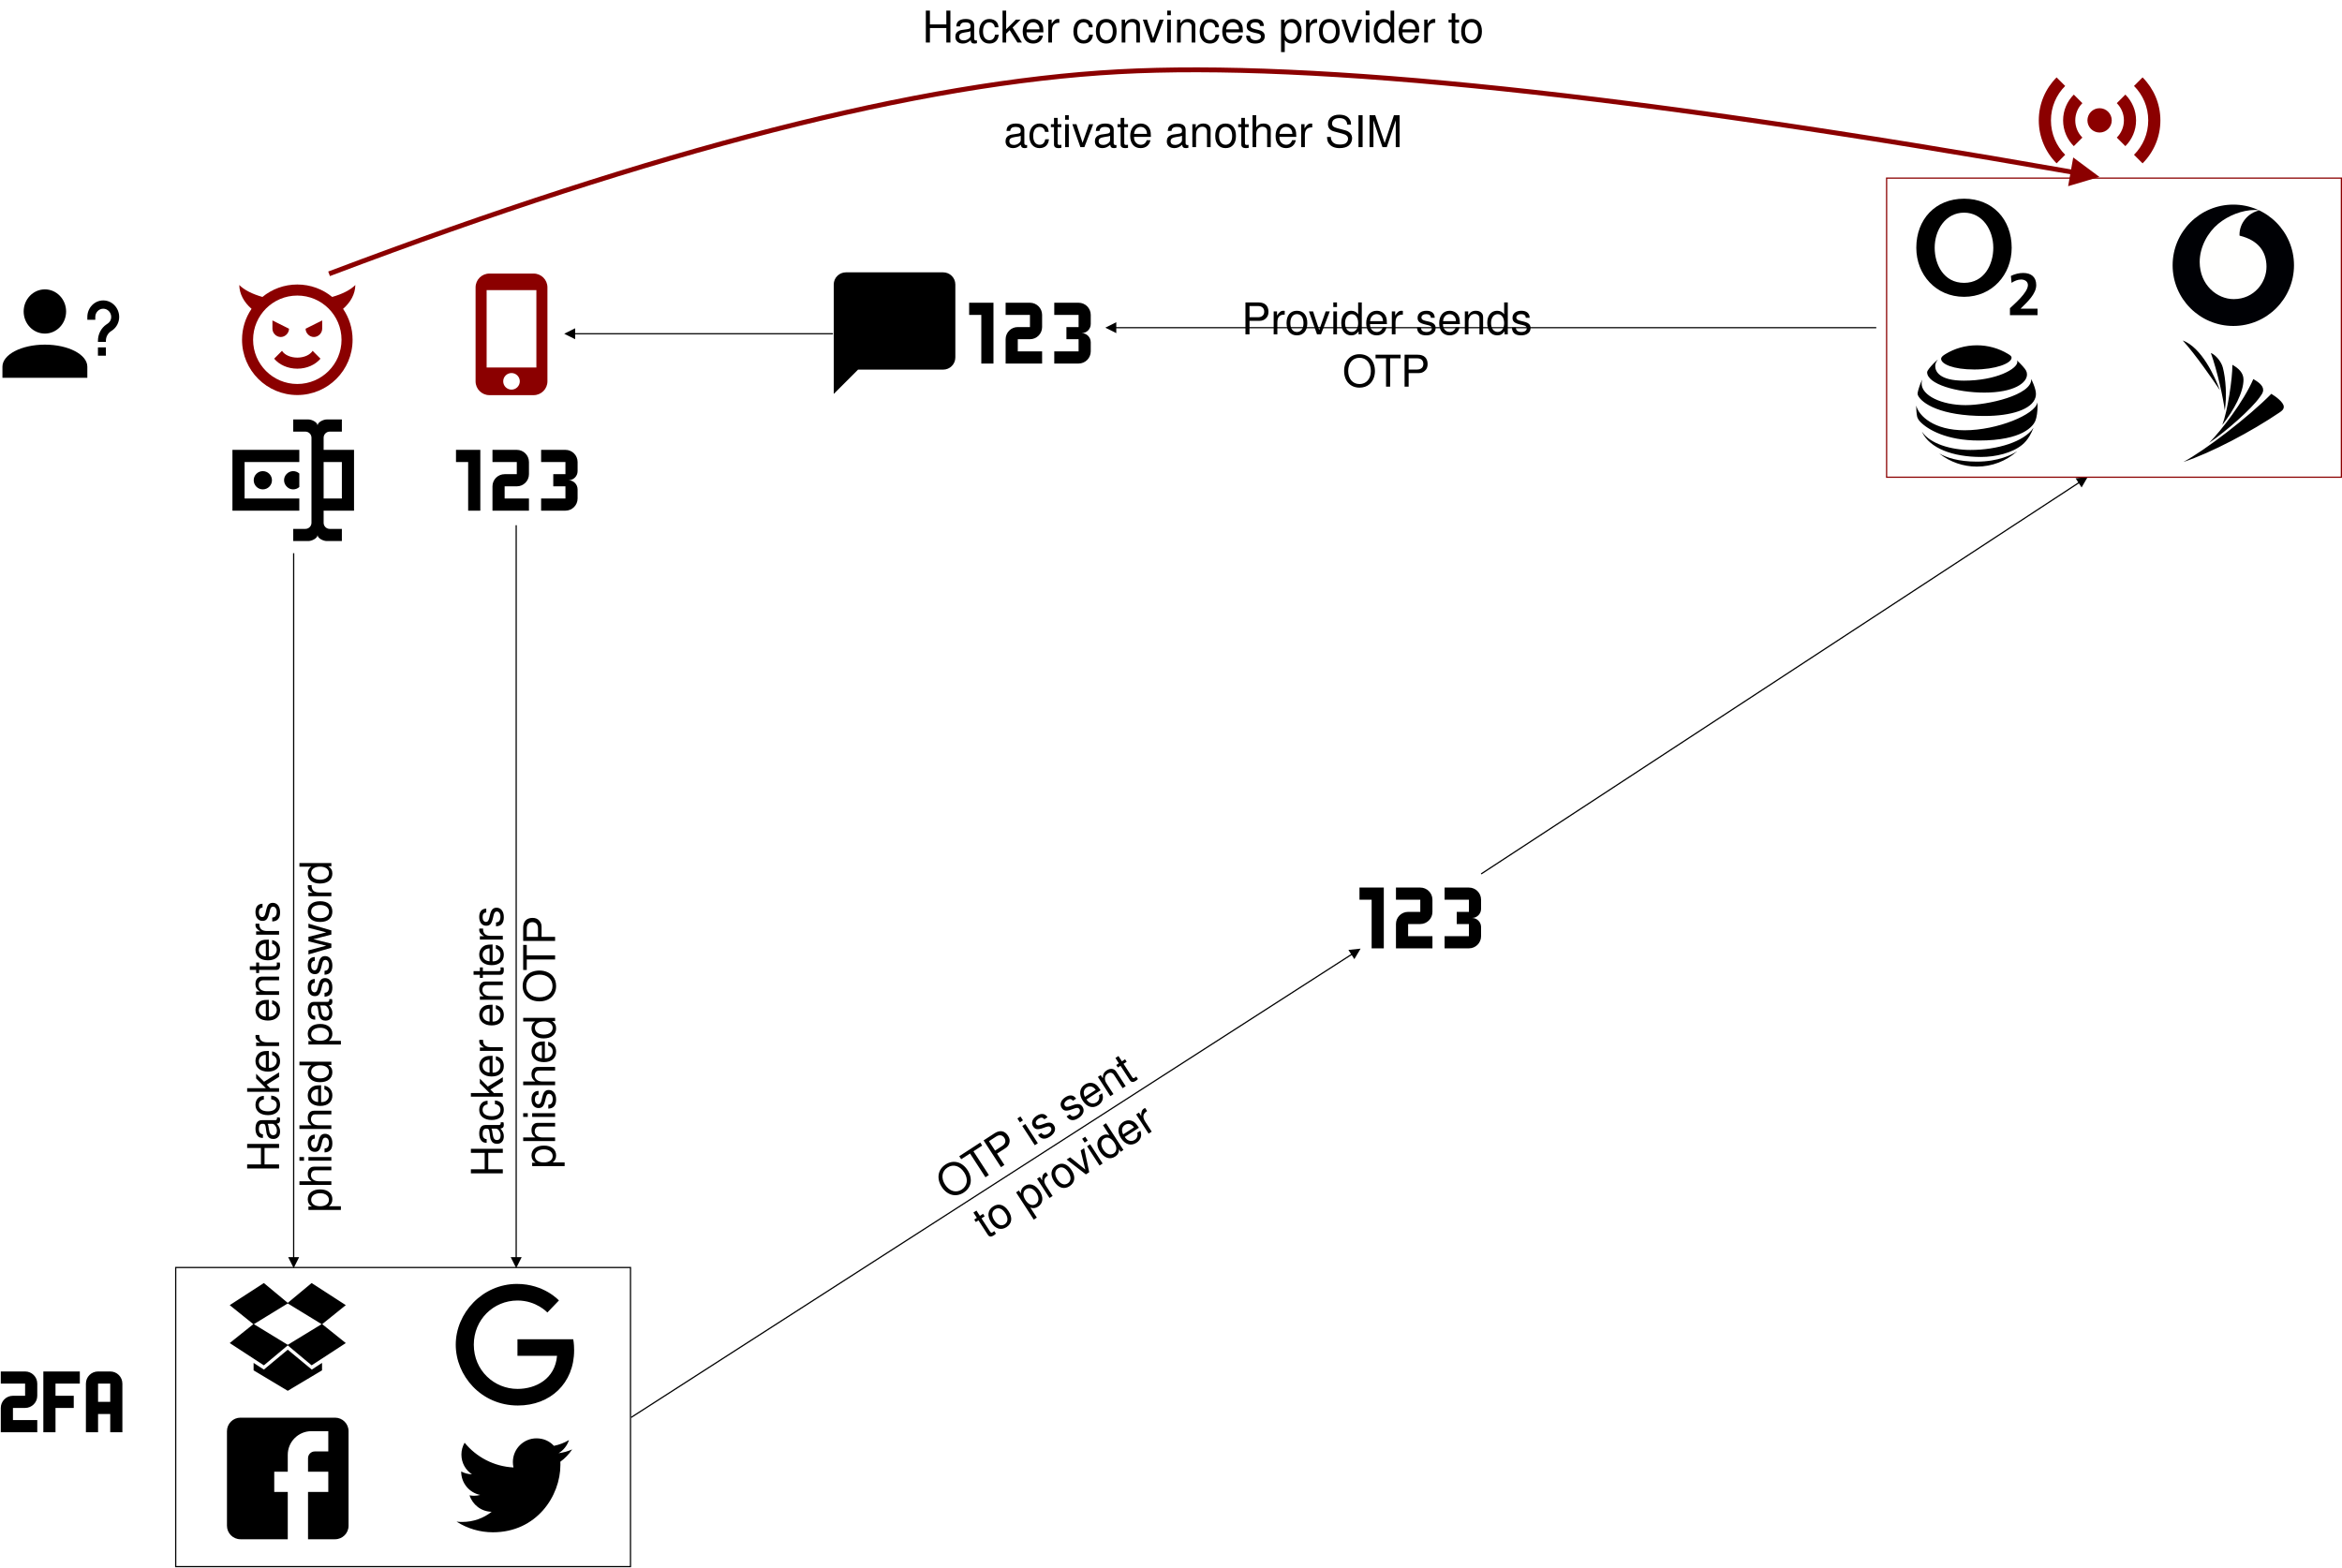
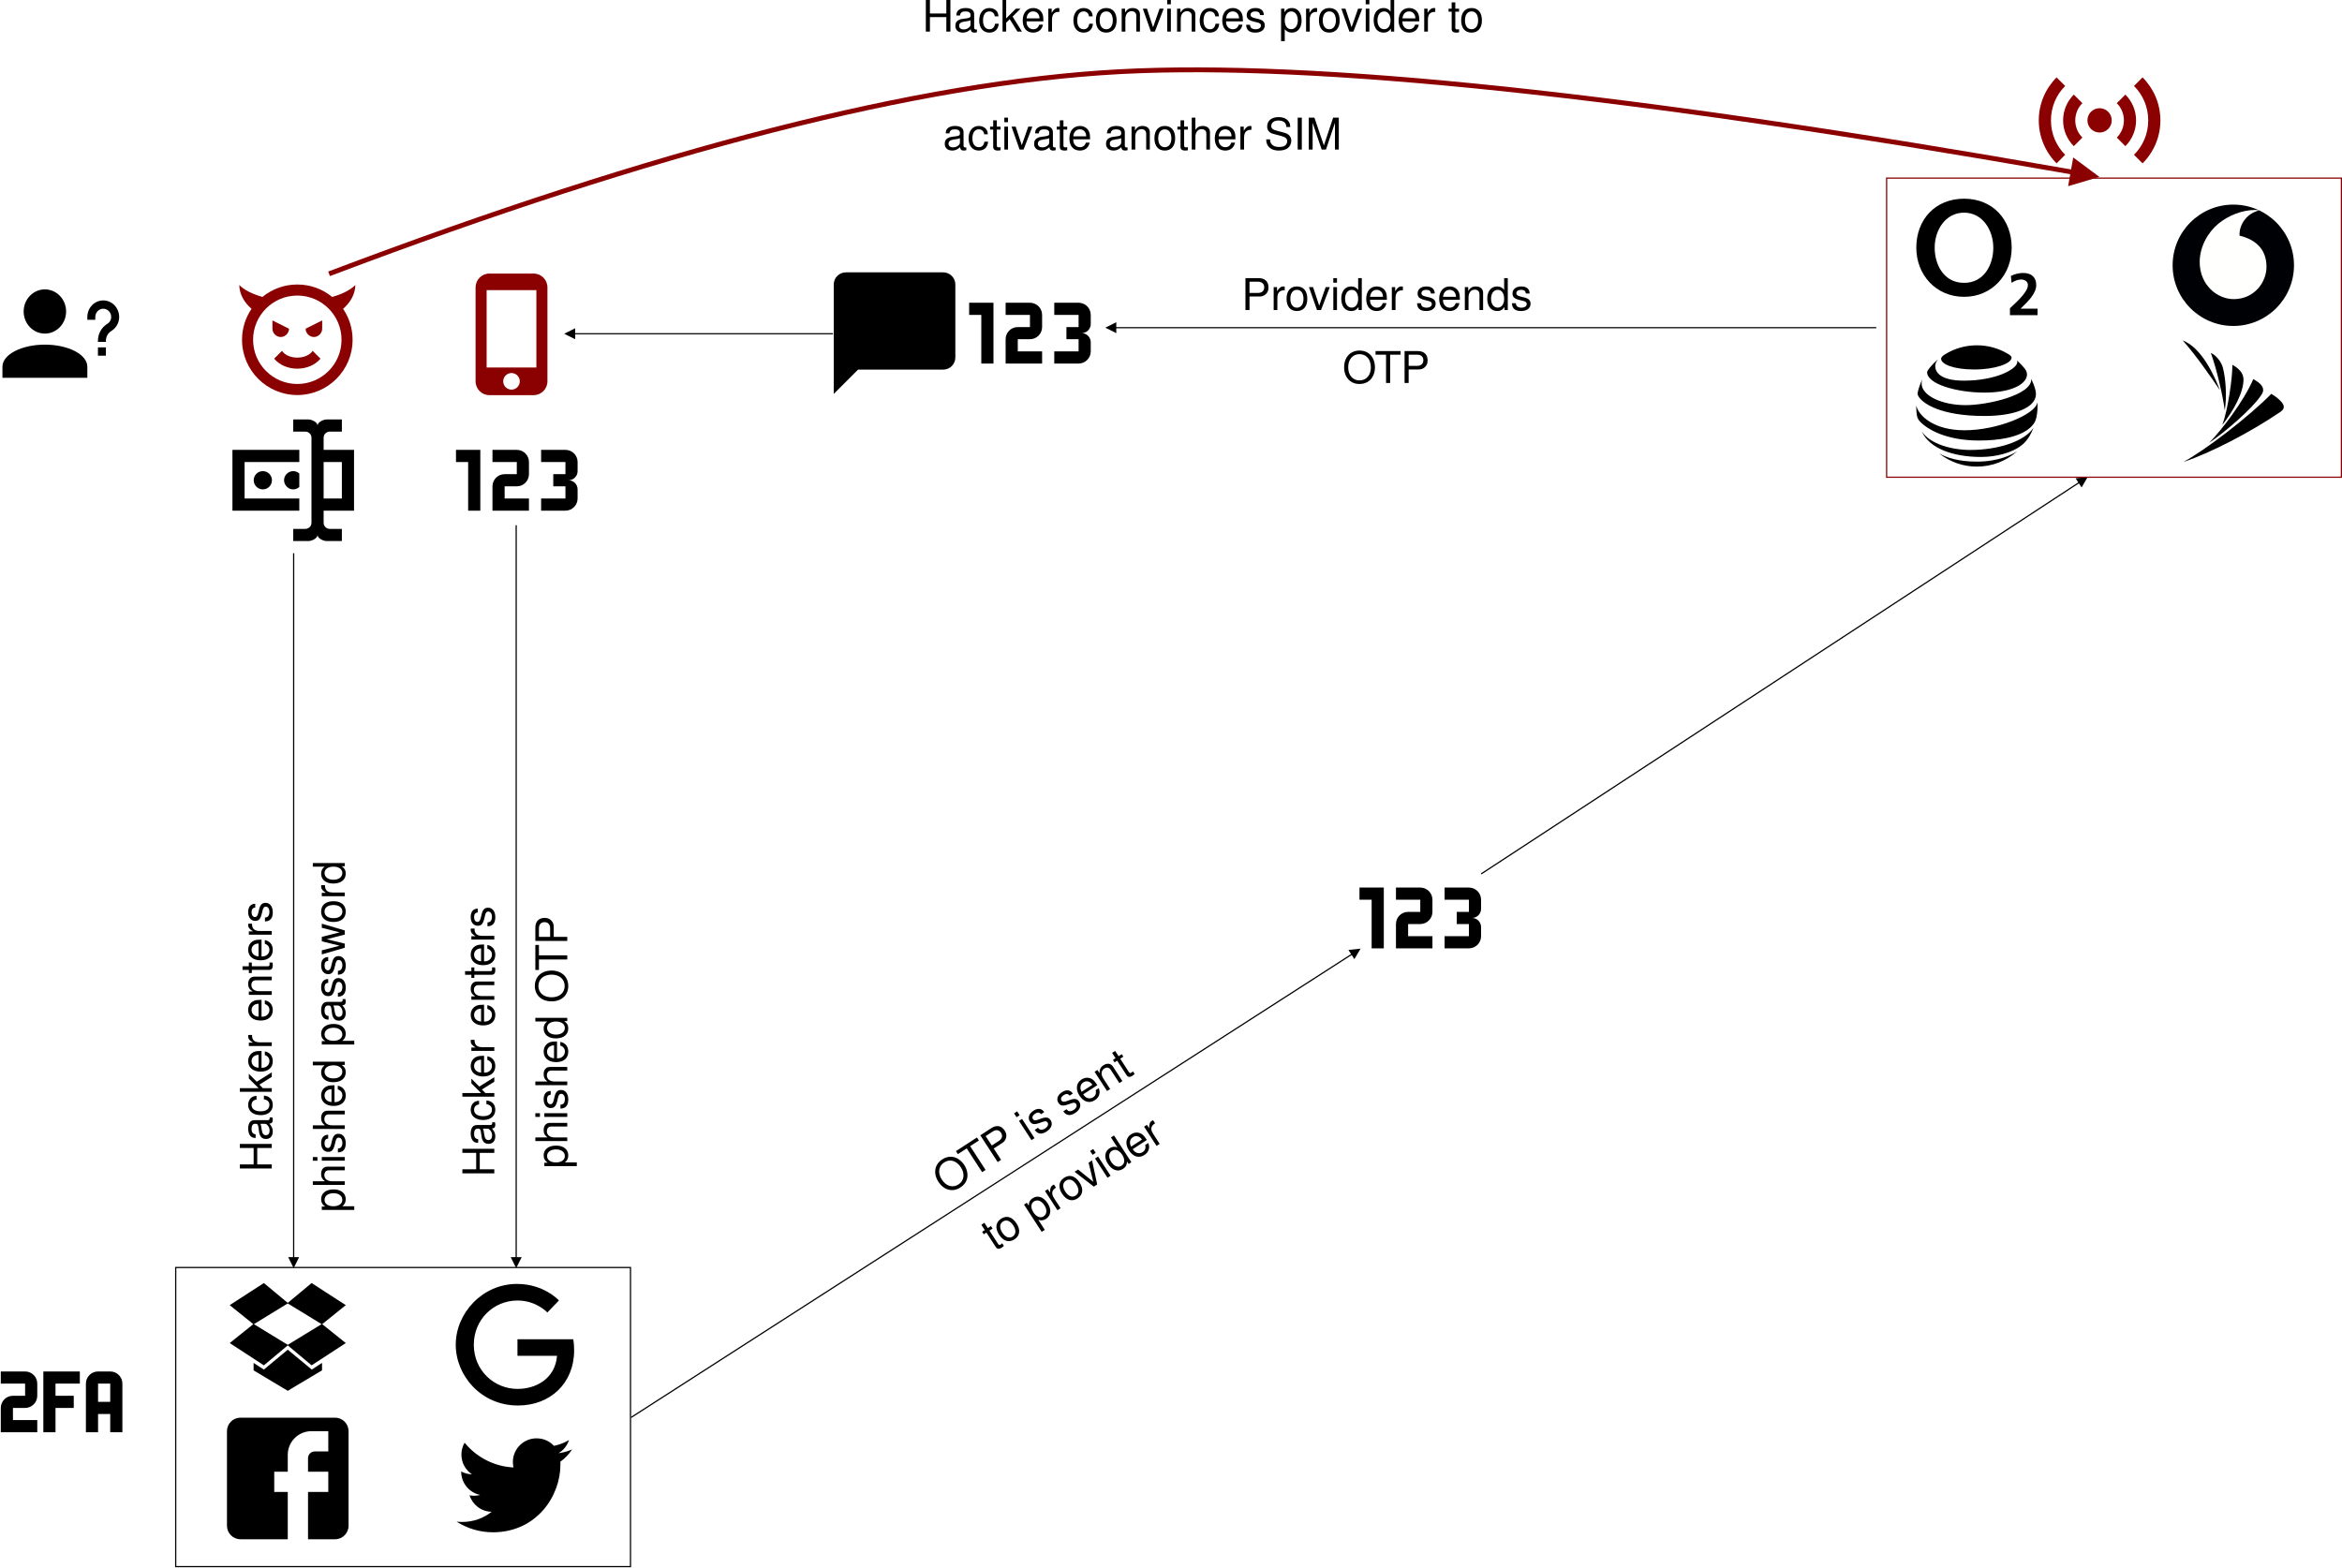
<svg xmlns="http://www.w3.org/2000/svg" width="1926" height="1289">
  <g fill="none" fill-rule="evenodd">
    <path d="M236.647 1110.09l19.773 16.365 8.409-5.5v6.136l-28.182 16.818-28.09-16.818v-6.136l8.454 5.5 19.636-16.364zm-19.636-54.817l19.636 16.318 19.636-16.318 28.091 18.182-19.409 15.636 19.41 15.545-28.092 18.319-19.636-16.41-19.636 16.41-28.091-18.319 19.409-15.545-19.41-15.636 28.092-18.182zm19.636 50.818l27.864-17-27.864-17.046-27.864 17.046 27.864 17zM471.397 1101.5h-45.85v13.65h32.55c-1.65 19.05-17.5 27.2-32.5 27.2-19.15 0-35.95-15.1-35.95-36.35 0-20.5 16-36.35 36-36.35 15.45 0 24.5 9.85 24.5 9.85l9.5-9.9s-12.2-13.6-34.5-13.6c-28.4 0-50.35 24-50.35 50 0 25.25 20.65 50 51.1 50 26.75 0 46.25-18.35 46.25-45.45 0-5.75-.75-9.05-.75-9.05zM197.758 1166h77.778c6.136 0 11.111 4.975 11.111 11.111v77.778c0 6.136-4.975 11.111-11.111 11.111h-77.778c-6.136 0-11.11-4.975-11.11-11.111v-77.778c0-6.136 4.974-11.111 11.11-11.111zm72.222 11.111h-13.888c-10.74 0-19.445 8.706-19.445 19.445v13.888h-11.111v16.667h11.111V1266h16.667v-38.889h16.666v-16.667h-16.666v-11.11a5.556 5.556 0 0 1 5.555-5.556h11.111v-16.667zM.647 1128v10h20v10h-10c-5.523 0-10 4.477-10 10v20h30v-10h-20v-10h10c5.523 0 10-4.477 10-10v-10c0-5.55-4.5-10-10-10h-20zm35 0v50h10v-20h15v-10h-15v-10h20v-10h-30zm45 0c-5.523 0-10 4.477-10 10v40h10v-15h10v15h10v-40c0-5.523-4.477-10-10-10h-10zm0 10h10v15h-10v-15zM470.545 1192.09c-3.5 1.592-7.272 2.637-11.181 3.137 4-2.409 7.09-6.227 8.545-10.818-3.773 2.273-7.954 3.864-12.364 4.773-3.59-3.91-8.636-6.182-14.363-6.182-10.682 0-19.41 8.727-19.41 19.5 0 1.545.183 3.045.5 4.455-16.181-.819-30.59-8.591-40.181-20.364a19.292 19.292 0 0 0-2.636 9.773c0 6.772 3.409 12.772 8.681 16.181-3.227 0-6.227-.909-8.863-2.272v.136c0 9.455 6.727 17.364 15.636 19.136a19.186 19.186 0 0 1-5.136.682c-1.228 0-2.455-.136-3.637-.363 2.455 7.681 9.591 13.409 18.182 13.545-6.636 5.273-15.045 8.364-24.227 8.364-1.546 0-3.091-.091-4.636-.273a55.202 55.202 0 0 0 29.909 8.773c35.818 0 55.5-29.728 55.5-55.5 0-.864 0-1.682-.046-2.546 3.818-2.727 7.091-6.182 9.727-10.136z" fill-rule="nonzero" fill="#000" />
    <path stroke="#000" d="M144.5 1042.5h374v246h-374z" />
    <path d="M1118.92 780.23l-5.137 8.651-2.164-3.365-592.27 380.675-.54-.841 592.27-380.675-2.162-3.365 10.004-1.08z" fill="#000" fill-rule="nonzero" />
    <path d="M441.102 302.273h-40.91v-63.637h40.91v63.637zm-20.455 18.182a6.818 6.818 0 1 1 0-13.637 6.818 6.818 0 0 1 0 13.637zM438.83 225h-36.364c-6.276 0-11.363 5.088-11.363 11.364v77.272c0 6.276 5.087 11.364 11.363 11.364h36.364c6.276 0 11.364-5.088 11.364-11.364v-77.272c0-6.276-5.088-11.364-11.364-11.364z" fill-rule="nonzero" fill="#8B0000" />
    <path d="M385 420v-40h-10v-10h20v50h-10zm90-10c0 5.55-4.5 10-10 10h-20v-10h20v-10h-10v-10h10v-10h-20v-10h20c5.523 0 10 4.477 10 10v7.5a7.5 7.5 0 0 1-7.5 7.5 7.5 7.5 0 0 1 7.5 7.5v7.5zm-40 0v10h-30v-20c0-5.55 4.5-10 10-10h10v-10h-20v-10h20c5.523 0 10 4.477 10 10v10c0 5.55-4.5 10-10 10h-10v10h20zM1128 780v-40h-10v-10h20v50h-10zm90-10c0 5.55-4.5 10-10 10h-20v-10h20v-10h-10v-10h10v-10h-20v-10h20c5.523 0 10 4.477 10 10v7.5a7.5 7.5 0 0 1-7.5 7.5 7.5 7.5 0 0 1 7.5 7.5v7.5zm-40 0v10h-30v-20c0-5.55 4.5-10 10-10h10v-10h-20v-10h20c5.523 0 10 4.477 10 10v10c0 5.55-4.5 10-10 10h-10v10h20zM1716.918 392.226l-5.065 8.694-2.192-3.347-491.305 321.62-.548-.837 491.306-321.619-2.19-3.347 9.994-1.164zM807 299v-40h-10v-10h20v50h-10zm90-10c0 5.55-4.5 10-10 10h-20v-10h20v-10h-10v-10h10v-10h-20v-10h20c5.523 0 10 4.477 10 10v7.5a7.5 7.5 0 0 1-7.5 7.5 7.5 7.5 0 0 1 7.5 7.5v7.5zm-40 0v10h-30v-20c0-5.55 4.5-10 10-10h10v-10h-20v-10h20c5.523 0 10 4.477 10 10v10c0 5.55-4.5 10-10 10h-10v10h20zM266.147 370h25v50h-25v10a5 5 0 0 0 5 5h10v10h-12.5c-2.75 0-7.5-2.25-7.5-5 0 2.75-4.75 5-7.5 5h-12.5v-10h10a5 5 0 0 0 5-5v-70a5 5 0 0 0-5-5h-10v-10h12.5c2.75 0 7.5 2.25 7.5 5 0-2.75 4.75-5 7.5-5h12.5v10h-10a5 5 0 0 0-5 5v10zm-75 0h55v10h-45v30h45v10h-55v-50zm90 40v-30h-15v30h15zm-57.5-15a7.5 7.5 0 1 0-15 0 7.5 7.5 0 0 0 15 0zm22.5-5.55c-3.05-2.8-7.8-2.55-10.6.55-2.8 3-2.55 7.75.6 10.55 2.75 2.6 7.15 2.6 10 0v-11.1zM242 455v579h4l-4.5 9-4.5-9h4V455h1zM775.647 224h-80c-5.523 0-10 4.477-10 10v90l20-20h70c5.523 0 10-4.477 10-10v-60c0-5.55-4.5-10-10-10zM473 270v4h212v1H473v4l-9-4.5 9-4.5z" fill-rule="nonzero" fill="#000" />
    <path d="M1691.297 63.65c-9.05 9.05-14.65 21.55-14.65 35.35s5.6 26.3 14.65 35.35l7.05-7.05c-7.25-7.2-11.7-17.2-11.7-28.3 0-11.05 4.45-21.1 11.7-28.3l-7.05-7.05zm70.7 0l-7.05 7.05c7.25 7.2 11.7 17.25 11.7 28.3 0 11.1-4.45 21.1-11.7 28.3l7.05 7.05c9.05-9.05 14.65-21.55 14.65-35.35s-5.6-26.3-14.65-35.35zm-56.55 14.15c-5.45 5.45-8.8 12.95-8.8 21.2s3.35 15.75 8.8 21.2l7.05-7.05c-3.6-3.6-5.85-8.6-5.85-14.15 0-5.55 2.25-10.55 5.85-14.15l-7.05-7.05zm42.4 0l-7.05 7.05c3.6 3.6 5.85 8.6 5.85 14.15 0 5.55-2.25 10.55-5.85 14.15l7.05 7.05c5.45-5.45 8.8-12.95 8.8-21.2s-3.35-15.75-8.8-21.2zm-21.2 11.2c-5.523 0-10 4.477-10 10s4.477 10 10 10 10-4.477 10-10-4.477-10-10-10z" fill-rule="nonzero" fill="#8B0000" />
    <path stroke="#8B0000" d="M1551.5 146.5h374v246h-374z" />
    <path d="M918 265v4h625v1H918v4l-9-4.5 9-4.5z" fill="#000" fill-rule="nonzero" />
    <g fill="#000">
      <path d="M1575.918 203.777c0 22.065 16.02 40.35 39.293 40.35 23.122 0 39.141-18.285 39.141-40.35 0-23.424-15.717-40.35-39.141-40.35-23.576 0-39.293 16.926-39.293 40.35zm15.113 0c0-14.659 8.916-28.865 24.18-28.865 15.113 0 24.028 14.206 24.028 28.865 0 13.753-7.404 28.865-24.028 28.865-16.775 0-24.18-15.112-24.18-28.865zM1675.622 259.226v-5.38h-13.936c5.574-5.476 12.86-12.126 12.86-19.364 0-6.698-4.205-9.975-10.709-9.975-3.472 0-7.041.88-10.122 2.445l.538 5.673c2.249-1.468 4.988-2.739 7.872-2.739 2.788 0 5.575 1.467 5.575 4.596 0 6.26-11.59 15.942-14.768 19.023v5.72h22.69" />
    </g>
    <path d="M1886.52 218.191c0 27.562-22.344 49.906-49.906 49.906-27.562 0-49.906-22.344-49.906-49.906 0-27.562 22.344-49.906 49.906-49.906 27.562 0 49.906 22.344 49.906 49.906" fill="#000105" />
    <path d="M1837.01 246.02c-13.712.045-27.978-11.658-28.04-30.45-.042-12.427 6.663-24.389 15.233-31.485 8.36-6.922 19.811-11.364 30.197-11.399 1.337-.004 2.735.107 3.591.397-9.08 1.883-16.308 10.335-16.277 19.923.001.317.03.655.061.813 15.196 3.701 22.095 12.87 22.137 25.557.042 12.687-9.974 26.587-26.902 26.644" fill="#FFFFFE" />
    <path d="M1595.128 373.288a49.863 49.863 0 0 0 30.6 10.483c12.608 0 24.104-4.68 32.875-12.367.108-.091.058-.154-.046-.091-3.938 2.625-15.158 8.366-32.83 8.366-15.353 0-25.058-3.425-30.537-6.483-.104-.054-.141.025-.062.091m33.987 2.55c12.284 0 25.78-3.35 33.85-9.974 2.209-1.809 4.313-4.209 6.196-7.438 1.083-1.858 2.146-4.067 3.008-6.237.042-.105-.025-.159-.104-.042-7.508 11.05-29.241 17.937-51.683 17.937-15.863 0-32.933-5.07-39.617-14.758-.066-.088-.129-.05-.091.05 6.225 13.233 25.112 20.458 48.441 20.458m-13.416-21.946c-25.542 0-37.584-11.895-39.771-20.016-.025-.117-.104-.092-.104.016 0 2.73.275 6.259.745 8.6.221 1.138 1.15 2.925 2.509 4.355 6.187 6.445 21.608 15.479 48.312 15.479 36.384 0 44.704-12.121 46.4-16.109 1.217-2.85 1.846-8 1.846-12.325 0-1.05-.025-1.883-.067-2.708 0-.133-.075-.142-.104-.012-1.816 9.75-32.904 22.72-59.766 22.72m-35.063-41.404c-1.467 2.904-3.083 7.809-3.57 10.342-.21 1.083-.122 1.608.262 2.417 3.058 6.5 18.541 16.891 54.666 16.891 22.038 0 39.155-5.416 41.93-15.291.508-1.821.537-3.742-.121-6.33-.734-2.891-2.104-6.262-3.267-8.629-.042-.079-.104-.066-.092.025.43 12.959-35.704 21.309-53.937 21.309-19.75 0-36.225-7.867-36.225-17.805 0-.954.2-1.908.446-2.9.025-.091-.054-.108-.092-.029m78.05-15.908c.208.33.317.68.317 1.15 0 5.542-16.967 15.35-43.971 15.35-19.842 0-23.554-7.363-23.554-12.042 0-1.675.641-3.387 2.054-5.125.075-.104.012-.141-.08-.066a50.004 50.004 0 0 0-7.02 7.295c-.996 1.255-1.613 2.367-1.613 3.034 0 9.7 24.325 16.733 47.071 16.733 24.234 0 35.05-7.912 35.05-14.862 0-2.484-.966-3.938-3.441-6.75-1.609-1.83-3.125-3.317-4.734-4.784-.079-.062-.133-.012-.079.067m-7.43-5.542a49.356 49.356 0 0 0-25.528-7.033c-9.425 0-18.375 2.637-25.88 7.242-2.25 1.383-3.52 2.495-3.52 3.925 0 4.208 9.833 8.729 27.283 8.729 17.263 0 30.654-4.959 30.654-9.725 0-1.138-.996-1.934-3.008-3.138M1795.522 379.98c22.888-7.534 56.07-25.084 79.15-40.76 1.938-1.307 3.446-2.528 3.446-4.657 0-3.705-6.896-8.667-10.242-10.646-18.162 18.566-54.304 46.391-72.358 56.062m21.233-15.77c14.117-9.6 34.625-27.659 41.563-37.484 1.637-2.308 2.846-3.65 2.846-6.067 0-3.966-4.7-6.875-8.084-8.895-8.108 18.791-26.316 42.187-36.325 52.445m10.796-14.7c9.767-12.362 17.45-26.891 17.45-37.325 0-5.45-3.97-9.258-9.15-12.15.1 11.338-3.892 37.921-8.3 49.475m2.067-11.925c1.825-11.862.75-26.187-1.58-35.175-1.266-4.891-5.75-10.416-9.9-12.137 5.438 15.179 10.109 36.8 11.48 47.312m-4.021-16.645c-4.275-11.367-14.933-35.063-30.613-40.938 10.209 11.083 25.346 33.063 30.613 40.938M425 432v602h4l-4.5 9-4.5-9h4V432h1z" fill-rule="nonzero" fill="#000" />
-     <text transform="rotate(-90 233 856.5)" font-family="Helvetica" font-size="36" fill="#000" x="125.457" y="853">Hacker enters</text>
-     <text transform="rotate(-90 233 856.5)" font-family="Helvetica" font-size="36" fill="#000" x="92.41" y="896">phished password</text>
-     <text transform="rotate(-90 417 860.5)" font-family="Helvetica" font-size="36" fill="#000" x="309.457" y="857">Hacker enters</text>
-     <text transform="rotate(-90 417 860.5)" font-family="Helvetica" font-size="36" fill="#000" x="316.444" y="900">phished OTP</text>
-     <text transform="rotate(-33 859.808 966)" font-family="Helvetica" font-size="36" fill="#000" x="781.291" y="941">OTP is sent</text>
-     <text transform="rotate(-33 859.808 966)" font-family="Helvetica" font-size="36" fill="#000" x="789.957" y="984">to provider</text>
-     <text font-family="Helvetica" font-size="36" fill="#000" x="1020.941" y="275">Provider sends</text>
-     <text font-family="Helvetica" font-size="36" fill="#000" x="1103.998" y="318">OTP</text>
-     <path d="M196.773 234.41c4.09 4.135 10.772 7.454 19.045 9.817C223.636 237.818 233.636 234 244.5 234c10.864 0 20.864 3.818 28.682 10.227 8.273-2.363 14.954-5.682 19.045-9.818-.136 7.41-3.863 14.182-10.09 19.591 4.954 7.273 7.818 16 7.818 25.455 0 25.103-20.351 45.454-45.455 45.454a45.455 45.455 0 0 1-45.455-45.454c0-9.455 2.864-18.182 7.819-25.455-6.228-5.41-9.955-12.182-10.091-19.59zm84.09 45.045c0-20.084-16.28-36.364-36.363-36.364s-36.364 16.28-36.364 36.364c0 20.083 16.28 36.363 36.364 36.363a36.364 36.364 0 0 0 36.364-36.363zm-43.181-9.091c0 3.636-3.182 6.818-6.818 6.818-3.637 0-6.819-3.182-6.819-6.818v-6.819l13.637 6.819zm27.273 0c0 3.636-3.182 6.818-6.819 6.818-3.636 0-6.818-3.182-6.818-6.818l13.637-6.819v6.819zM244.5 303.227c-7.955 0-14.955-3.318-19.045-8.227l6.454-6.455c2.046 3.273 6.91 5.591 12.591 5.591 5.682 0 10.545-2.318 12.59-5.59l6.455 6.454c-4.09 4.91-11.09 8.227-19.045 8.227zM919.829 57.003c160.689-8.73 422.5 18.848 785.518 82.723l-2.132-.375 1.743-9.85L1726.5 145.5l-25.724 7.635 1.737-9.846c-361.626-63.558-622.476-90.985-782.467-82.292-163.41 8.879-379.038 63.998-646.838 165.373l-1.87.709-1.417-3.741 1.87-.708C539.943 121.12 755.94 65.908 919.83 57.003z" fill-rule="nonzero" fill="#8B0000" />
+     <text transform="rotate(-90 244 856.5)" font-family="Helvetica" font-size="36" fill="#000" x="136.457" y="836">Hacker enters</text>
+     <text transform="rotate(-90 244 856.5)" font-family="Helvetica" font-size="36" fill="#000" x="103.41" y="896">phished password</text>
+     <text transform="rotate(-90 427 860.5)" font-family="Helvetica" font-size="36" fill="#000" x="319.457" y="840">Hacker enters</text>
+     <text transform="rotate(-90 427 860.5)" font-family="Helvetica" font-size="36" fill="#000" x="326.444" y="900">phished OTP</text>
+     <text transform="rotate(-33 870.973 983.193)" font-family="Helvetica" font-size="36" fill="#000" x="792.456" y="932.693">OTP is sent</text>
+     <text transform="rotate(-33 870.973 983.193)" font-family="Helvetica" font-size="36" fill="#000" x="801.122" y="992.693">to provider</text>
+     <text font-family="Helvetica" font-size="36" fill="#000" transform="translate(0 -9)" x="1020.941" y="264">Provider sends</text>
+     <text font-family="Helvetica" font-size="36" fill="#000" transform="translate(0 -9)" x="1103.998" y="324">OTP</text>
+     <path d="M196.773 234.41c4.09 4.135 10.772 7.454 19.045 9.817C223.636 237.818 233.636 234 244.5 234c10.864 0 20.864 3.818 28.682 10.227 8.273-2.363 14.954-5.682 19.045-9.818-.136 7.41-3.863 14.182-10.09 19.591 4.954 7.273 7.818 16 7.818 25.455 0 25.103-20.351 45.454-45.455 45.454a45.455 45.455 0 0 1-45.455-45.454c0-9.455 2.864-18.182 7.819-25.455-6.228-5.41-9.955-12.182-10.091-19.59zm84.09 45.045c0-20.084-16.28-36.364-36.363-36.364s-36.364 16.28-36.364 36.364c0 20.083 16.28 36.363 36.364 36.363a36.364 36.364 0 0 0 36.364-36.363zm-43.181-9.091c0 3.636-3.182 6.818-6.818 6.818-3.637 0-6.819-3.182-6.819-6.818v-6.819l13.637 6.819zm27.273 0c0 3.636-3.182 6.818-6.819 6.818-3.636 0-6.818-3.182-6.818-6.818l13.637-6.819v6.819zM244.5 303.227c-7.955 0-14.955-3.318-19.045-8.227l6.454-6.455c2.046 3.273 6.91 5.591 12.591 5.591 5.682 0 10.545-2.318 12.59-5.59l6.455 6.454c-4.09 4.91-11.09 8.227-19.045 8.227zM919.829 57.003c160.689-8.73 422.5 18.848 785.518 82.723l-2.132-.375 1.743-9.85L1726.5 145.5l-25.724 7.635 1.742-9.844-8.716-1.53c-353.536-61.844-609.884-88.845-768.965-81.012l-4.791.248c-163.41 8.879-379.038 63.998-646.838 165.373l-1.87.709-1.417-3.741 1.87-.708C539.943 121.12 755.94 65.908 919.83 57.003z" fill-rule="nonzero" fill="#8B0000" />
    <path d="M54.364 256.182c0 10.041-7.815 18.182-17.455 18.182-9.64 0-17.454-8.14-17.454-18.182 0-10.042 7.814-18.182 17.454-18.182s17.455 8.14 17.455 18.182zm17.454 45.454v9.091H2v-9.09c0-10.046 15.622-18.182 34.91-18.182 19.286 0 34.908 8.136 34.908 18.181zm15.273-15.909v6.818h-6.546v-6.818h6.546zM78.364 263h-6.546v-2.273c0-7.53 5.861-13.636 13.091-13.636 7.23 0 13.091 6.105 13.091 13.636 0 4.41-2.182 8.546-5.63 10.955l-1.308.863c-2.487 1.819-3.971 4.591-3.971 7.728v.909h-6.546v-.91c0-5.408 2.619-10.454 6.939-13.408l1.265-.864c1.702-1.182 2.706-3.136 2.706-5.273 0-3.765-2.931-6.818-6.546-6.818s-6.545 3.053-6.545 6.818V263z" fill-rule="nonzero" fill="#000" />
-     <text font-family="Helvetica" font-size="36" fill="#000" x="758.398" y="35">Hacker convinces provider to</text>
-     <text font-family="Helvetica" font-size="36" fill="#000" x="825.415" y="121">activate another SIM</text>
+     <text font-family="Helvetica" font-size="36" fill="#000" transform="translate(0 -9)" x="758.398" y="35">Hacker convinces provider to</text>
+     <text font-family="Helvetica" font-size="36" fill="#000" transform="translate(0 -9)" x="775.415" y="132">activate another SIM</text>
  </g>
</svg>
